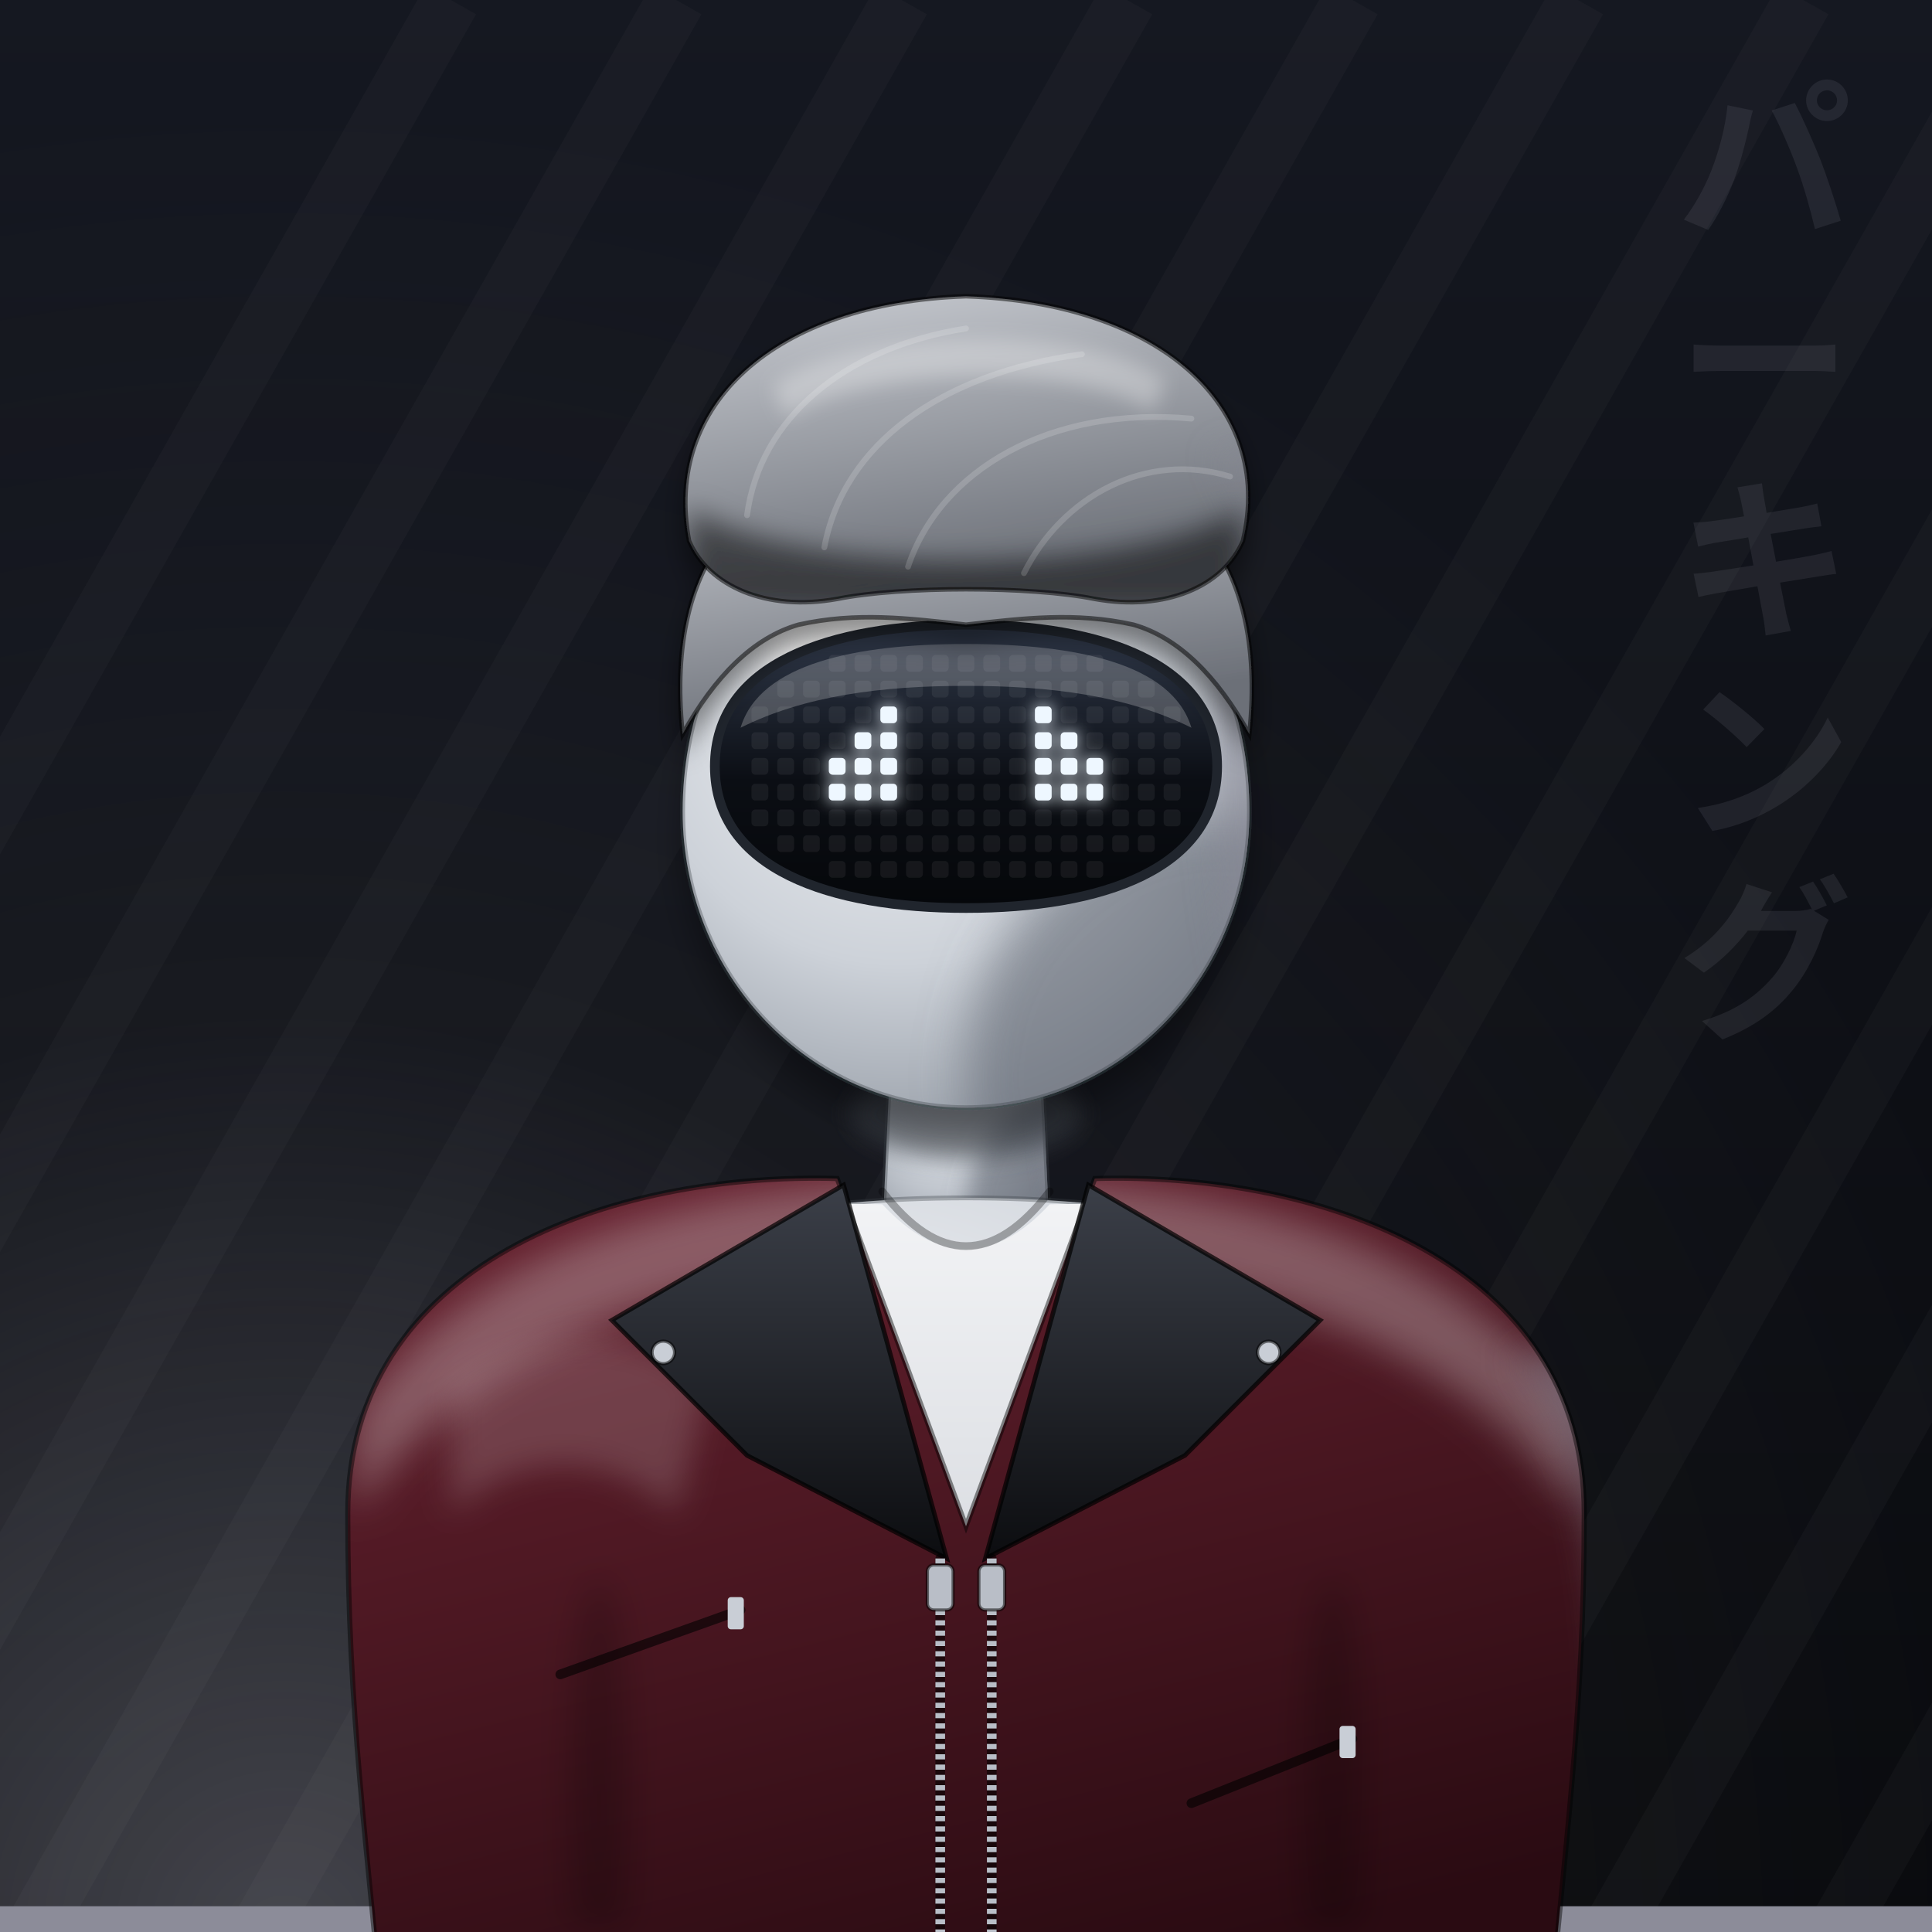
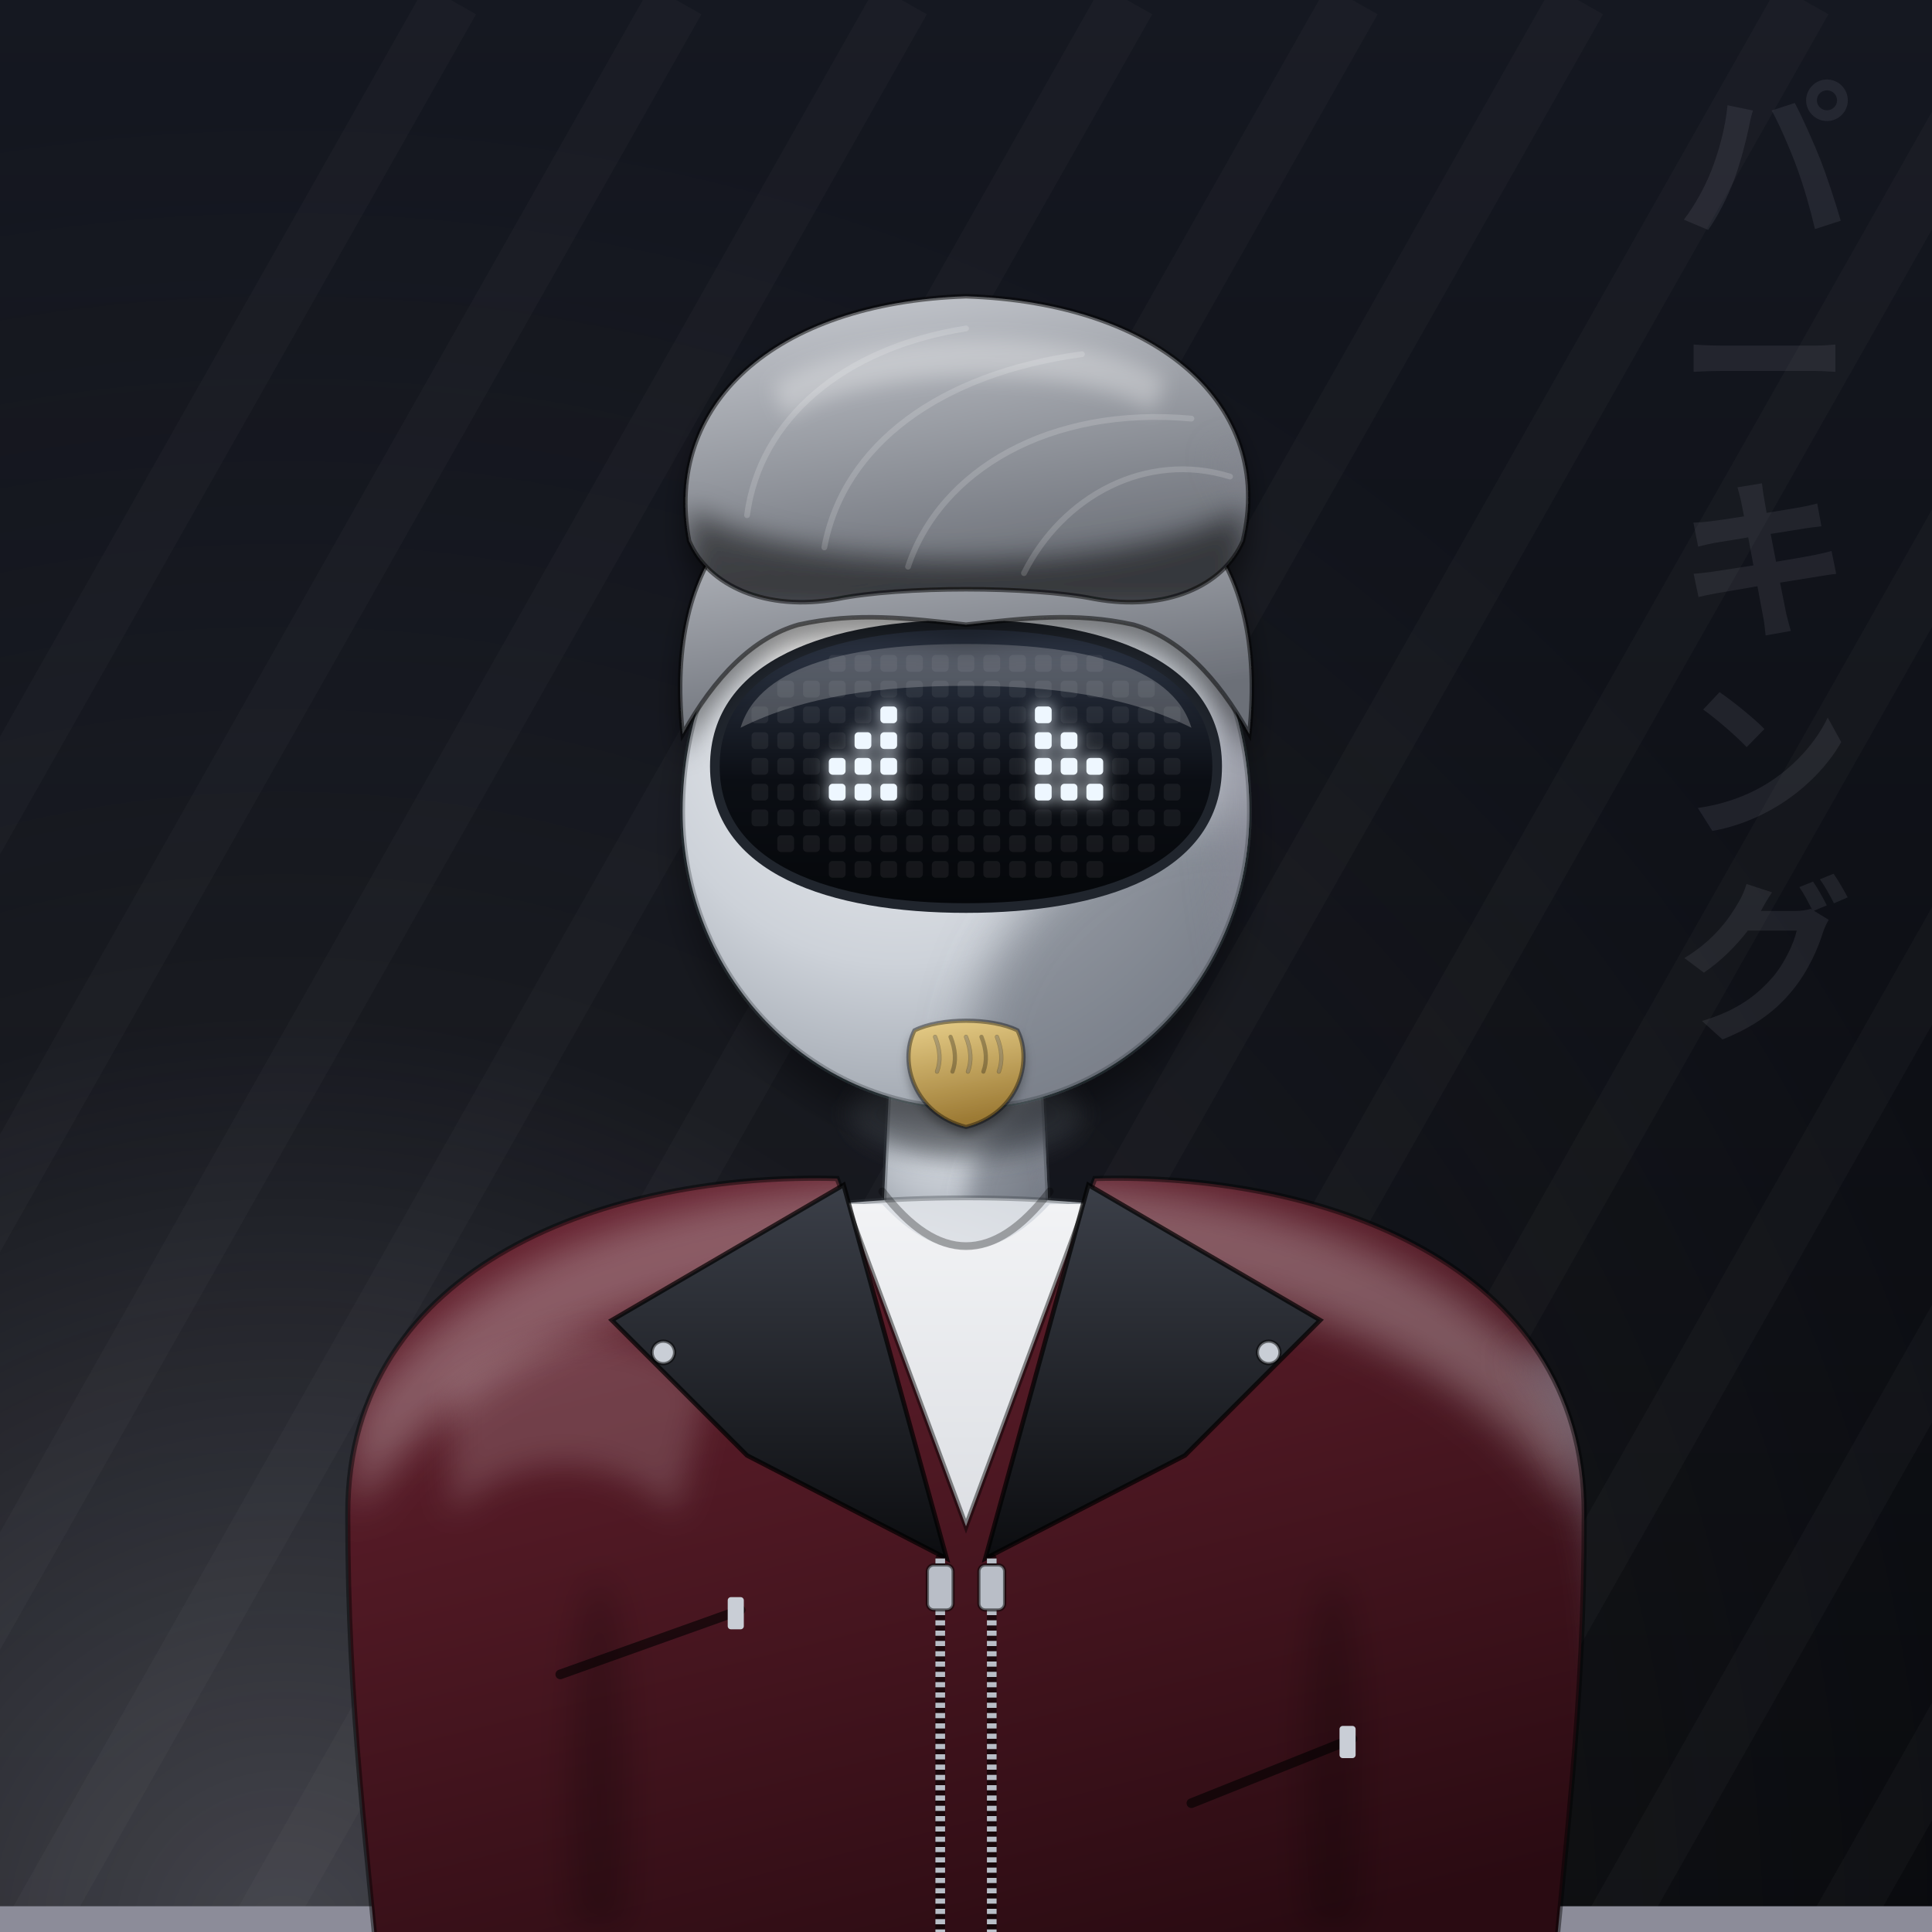
<svg xmlns="http://www.w3.org/2000/svg" viewBox="0 0 600 600" width="600" height="600">
  <defs>
    <linearGradient id="lg00001" x1="0" y1="0" x2="0" y2="1">
      <stop offset="0" stop-color="#151821" stop-opacity="1" />
      <stop offset="1" stop-color="#07080b" stop-opacity="1" />
    </linearGradient>
    <radialGradient id="rg00002" cx="0.15" cy="1" r="0.95">
      <stop offset="0" stop-color="#8c8c99" stop-opacity="0.45" />
      <stop offset="0.5" stop-color="#8c8c99" stop-opacity="0.08" />
      <stop offset="1" stop-color="#8c8c99" stop-opacity="0" />
    </radialGradient>
    <linearGradient id="lg00003" x1="0" y1="0" x2="0.3" y2="1">
      <stop offset="0" stop-color="#c9ccd2" stop-opacity="1" />
      <stop offset="1" stop-color="#6c7078" stop-opacity="1" />
    </linearGradient>
    <filter id="b8" x="-50%" y="-50%" width="200%" height="200%">
      <feGaussianBlur stdDeviation="4.8" />
    </filter>
    <clipPath id="cp00005">
      <path d="M212,198 C206,140 236,120 262,116 L338,116 C364,120 394,140 388,198 C378,180 366,168 352,164 C334,160 318,162 300,164 C282,162 266,160 248,164 C234,168 222,180 212,198 Z" />
    </clipPath>
    <linearGradient id="lg00006" x1="0" y1="0" x2="0.3" y2="1">
      <stop offset="0" stop-color="#c9ccd2" stop-opacity="1" />
      <stop offset="1" stop-color="#6c7078" stop-opacity="1" />
    </linearGradient>
    <filter id="b5" x="-50%" y="-50%" width="200%" height="200%">
      <feGaussianBlur stdDeviation="3.0" />
    </filter>
    <clipPath id="cp00009">
      <path d="M214,138 C206,96 240,64 300,62 C360,64 396,96 386,138 C380,152 362,160 340,156 C320,152 280,152 260,156 C238,160 220,152 214,138 Z" />
    </clipPath>
    <clipPath id="cp00010">
      <path d="M214,138 C206,96 240,64 300,62 C360,64 396,96 386,138 C380,152 362,160 340,156 C320,152 280,152 260,156 C238,160 220,152 214,138 Z" />
    </clipPath>
    <filter id="b7" x="-50%" y="-50%" width="200%" height="200%">
      <feGaussianBlur stdDeviation="4.2" />
    </filter>
    <filter id="ds00013" x="-30%" y="-30%" width="160%" height="160%">
      <feDropShadow dx="0" dy="6" stdDeviation="4.0" flood-opacity="0.45" />
    </filter>
    <clipPath id="cp00014">
      <path d="M278,296 L322,296 L326,384 L274,384 Z" />
    </clipPath>
    <radialGradient id="rg00015" cx="0.38" cy="0.3" r="0.85">
      <stop offset="0" stop-color="#f6f7f9" stop-opacity="1" />
      <stop offset="0.55" stop-color="#cdd2d9" stop-opacity="1" />
      <stop offset="1" stop-color="#8a919b" stop-opacity="1" />
    </radialGradient>
    <filter id="b6" x="-50%" y="-50%" width="200%" height="200%">
      <feGaussianBlur stdDeviation="3.6" />
    </filter>
    <filter id="b4" x="-50%" y="-50%" width="200%" height="200%">
      <feGaussianBlur stdDeviation="2.4" />
    </filter>
    <filter id="b2" x="-50%" y="-50%" width="200%" height="200%">
      <feGaussianBlur stdDeviation="1.2" />
    </filter>
    <clipPath id="cp00021">
      <path d="M118,480 C118,402 205,372 300,372 C395,372 482,402 482,480 C482,542 476,582 470,640 L130,640 C124,582 118,542 118,480 Z" />
    </clipPath>
    <radialGradient id="rg00022" cx="0.38" cy="0.3" r="0.85">
      <stop offset="0" stop-color="#f6f7f9" stop-opacity="1" />
      <stop offset="0.55" stop-color="#cdd2d9" stop-opacity="1" />
      <stop offset="1" stop-color="#8a919b" stop-opacity="1" />
    </radialGradient>
    <filter id="b26.0" x="-50%" y="-50%" width="200%" height="200%">
      <feGaussianBlur stdDeviation="15.6" />
    </filter>
    <filter id="b20.22222222222222" x="-50%" y="-50%" width="200%" height="200%">
      <feGaussianBlur stdDeviation="12.133" />
    </filter>
    <filter id="b18.2" x="-50%" y="-50%" width="200%" height="200%">
      <feGaussianBlur stdDeviation="10.92" />
    </filter>
    <linearGradient id="lg00027" x1="0" y1="0" x2="0" y2="1">
      <stop offset="0" stop-color="#f2f3f5" stop-opacity="1" />
      <stop offset="1" stop-color="#b9bec7" stop-opacity="1" />
    </linearGradient>
    <clipPath id="cp00028">
      <path d="M108,470 C108,392 190,364 260,366 L300,474 L340,366 C410,364 492,392 492,470 C492,532 486,572 480,640 L120,640 C114,572 108,532 108,470 Z" />
    </clipPath>
    <linearGradient id="lg00029" x1="0" y1="0" x2="0.35" y2="1">
      <stop offset="0" stop-color="#6a2230" stop-opacity="1" />
      <stop offset="1" stop-color="#2a0b12" stop-opacity="1" />
    </linearGradient>
    <filter id="b10" x="-50%" y="-50%" width="200%" height="200%">
      <feGaussianBlur stdDeviation="6.0" />
    </filter>
    <filter id="b9" x="-50%" y="-50%" width="200%" height="200%">
      <feGaussianBlur stdDeviation="5.4" />
    </filter>
    <clipPath id="cp00034">
      <path d="M108,470 C108,392 190,364 260,366 L300,474 L340,366 C410,364 492,392 492,470 C492,532 486,572 480,640 L120,640 C114,572 108,532 108,470 Z" />
    </clipPath>
    <linearGradient id="lg00036" x1="0" y1="0" x2="0" y2="1">
      <stop offset="0" stop-color="#3b3f48" stop-opacity="1" />
      <stop offset="1" stop-color="#0c0d10" stop-opacity="1" />
    </linearGradient>
    <linearGradient id="lg00037" x1="0" y1="0" x2="0" y2="1">
      <stop offset="0" stop-color="#3b3f48" stop-opacity="1" />
      <stop offset="1" stop-color="#0c0d10" stop-opacity="1" />
    </linearGradient>
    <clipPath id="cp00038">
      <path d="M300,122 C348.6,122 388,166.8 388,222 C388,272.8 348.6,314 300,314 C251.4,314 212,272.8 212,222 C212,166.8 251.4,122 300,122 Z" />
    </clipPath>
    <radialGradient id="rg00039" cx="0.38" cy="0.3" r="0.85">
      <stop offset="0" stop-color="#f6f7f9" stop-opacity="1" />
      <stop offset="0.55" stop-color="#cdd2d9" stop-opacity="1" />
      <stop offset="1" stop-color="#8a919b" stop-opacity="1" />
    </radialGradient>
    <filter id="b12.571428571428571" x="-50%" y="-50%" width="200%" height="200%">
      <feGaussianBlur stdDeviation="7.543" />
    </filter>
    <filter id="b9.777777777777779" x="-50%" y="-50%" width="200%" height="200%">
      <feGaussianBlur stdDeviation="5.867" />
    </filter>
    <filter id="b8.8" x="-50%" y="-50%" width="200%" height="200%">
      <feGaussianBlur stdDeviation="5.28" />
    </filter>
    <filter id="ds00045" x="-30%" y="-30%" width="160%" height="160%">
      <feDropShadow dx="0" dy="8" stdDeviation="5.0" flood-opacity="0.35" />
    </filter>
-     <linearGradient id="lg00046" x1="0" y1="0" x2="0" y2="1">
+     <linearGradient id="lg00046" x1="0" y1="0" x2="0.2" y2="1">
+       <stop offset="0" stop-color="#e8cf8a" stop-opacity="1" />
+       <stop offset="1" stop-color="#9c7a34" stop-opacity="1" />
+     </linearGradient>
+     <clipPath id="cp00049">
+       <path d="M284,290 C292,286 308,286 316,290 C321,300 316,316 300,320 C284,316 279,300 284,290 Z" />
+     </clipPath>
+     <filter id="ds00051" x="-30%" y="-30%" width="160%" height="160%">
+       <feDropShadow dx="0" dy="2" stdDeviation="1.5" flood-opacity="0.35" />
+     </filter>
+     <linearGradient id="lg00052" x1="0" y1="0" x2="0" y2="1">
      <stop offset="0" stop-color="#30394a" stop-opacity="1" />
      <stop offset="0.55" stop-color="#0b0e14" stop-opacity="1" />
      <stop offset="1" stop-color="#05070a" stop-opacity="1" />
    </linearGradient>
-     <filter id="fxglowled00047f" x="-20%" y="-20%" width="140%" height="140%">
+     <filter id="fxglowled00053f" x="-20%" y="-20%" width="140%" height="140%">
      <feGaussianBlur stdDeviation="2.5" result="b" />
      <feMerge>
        <feMergeNode in="b" />
        <feMergeNode in="SourceGraphic" />
      </feMerge>
    </filter>
-     <clipPath id="cp00048">
+     <clipPath id="cp00054">
      <path d="M222,208 C222,176 258,164 300,164 C342,164 378,176 378,208 C378,240 342,252 300,252 C258,252 222,240 222,208 Z" />
    </clipPath>
  </defs>
  <g id="Hintergrund">
    <rect width="600" height="600" fill="url(#lg00001)" />
    <rect width="600" height="600" fill="url(#rg00002)" />
    <path d="M-200,600 L140,0" stroke="#ffffff" stroke-opacity=".025" stroke-width="18" />
    <path d="M-130,600 L210,0" stroke="#ffffff" stroke-opacity=".025" stroke-width="18" />
    <path d="M-60,600 L280,0" stroke="#ffffff" stroke-opacity=".025" stroke-width="18" />
    <path d="M10,600 L350,0" stroke="#ffffff" stroke-opacity=".025" stroke-width="18" />
    <path d="M80,600 L420,0" stroke="#ffffff" stroke-opacity=".025" stroke-width="18" />
    <path d="M150,600 L490,0" stroke="#ffffff" stroke-opacity=".025" stroke-width="18" />
    <path d="M220,600 L560,0" stroke="#ffffff" stroke-opacity=".025" stroke-width="18" />
    <path d="M290,600 L630,0" stroke="#ffffff" stroke-opacity=".025" stroke-width="18" />
    <path d="M360,600 L700,0" stroke="#ffffff" stroke-opacity=".025" stroke-width="18" />
    <path d="M430,600 L770,0" stroke="#ffffff" stroke-opacity=".025" stroke-width="18" />
    <path d="M500,600 L840,0" stroke="#ffffff" stroke-opacity=".025" stroke-width="18" />
    <path d="M570,600 L910,0" stroke="#ffffff" stroke-opacity=".025" stroke-width="18" />
    <path d="M640,600 L980,0" stroke="#ffffff" stroke-opacity=".025" stroke-width="18" />
    <path d="M710,600 L1050,0" stroke="#ffffff" stroke-opacity=".025" stroke-width="18" />
    <text x="548" y="70" text-anchor="middle" font-size="54" font-weight="700" font-family="Yu Gothic, Meiryo, Noto Sans JP, sans-serif" fill="#8c8c99" fill-opacity=".14">パ</text>
    <text x="548" y="132" text-anchor="middle" font-size="54" font-weight="700" font-family="Yu Gothic, Meiryo, Noto Sans JP, sans-serif" fill="#8c8c99" fill-opacity=".14">ー</text>
    <text x="548" y="194" text-anchor="middle" font-size="54" font-weight="700" font-family="Yu Gothic, Meiryo, Noto Sans JP, sans-serif" fill="#8c8c99" fill-opacity=".14">キ</text>
    <text x="548" y="256" text-anchor="middle" font-size="54" font-weight="700" font-family="Yu Gothic, Meiryo, Noto Sans JP, sans-serif" fill="#8c8c99" fill-opacity=".14">ン</text>
    <text x="548" y="318" text-anchor="middle" font-size="54" font-weight="700" font-family="Yu Gothic, Meiryo, Noto Sans JP, sans-serif" fill="#8c8c99" fill-opacity=".14">グ</text>
    <rect y="592" width="600" height="8" fill="#8c8c99" />
  </g>
  <g id="Koerper">
    <path d="M278,296 L322,296 L326,384 L274,384 Z" fill="url(#rg00015)" />
    <g clip-path="url(#cp00014)">
      <path id="fxblur00016" d="M323.4,342.6 C336.3,342.6 346.8,359.2 346.8,379.6 C346.8,400 336.3,416.6 323.4,416.6 C310.5,416.6 300,400 300,379.6 C300,359.2 310.5,342.6 323.4,342.6 Z" fill="#5b626d" opacity="0.55" filter="url(#b6)" />
      <path id="fxblur00017" d="M291.7,307.4 C297.4,307.4 302.1,312.6 302.1,318.9 C302.1,325.2 297.4,330.3 291.7,330.3 C285.9,330.3 281.3,325.2 281.3,318.9 C281.3,312.6 285.9,307.4 291.7,307.4 Z" fill="#ffffff" opacity="0.9" filter="url(#b4)" />
      <path id="fxblur00018" d="M289.6,310.1 C291.3,310.1 292.7,311.7 292.7,313.6 C292.7,315.5 291.3,317.1 289.6,317.1 C287.9,317.1 286.5,315.5 286.5,313.6 C286.5,311.7 287.9,310.1 289.6,310.1 Z" fill="#ffffff" opacity="1" filter="url(#b2)" />
      <path id="fxblur00019" d="M330.2,291.6 C334.2,291.6 337.4,311.3 337.4,335.6 C337.4,359.9 334.2,379.6 330.2,379.6 C326.1,379.6 322.9,359.9 322.9,335.6 C322.9,311.3 326.1,291.6 330.2,291.6 Z" fill="#8c8c99" opacity="0.55" filter="url(#b4)" />
    </g>
    <path d="M278,296 L322,296 L326,384 L274,384 Z" fill="none" stroke="#3a3f47" stroke-opacity=".35" stroke-width="1.5" />
    <path id="fxblur00020" d="M300,332 C319.9,332 336,338.3 336,346 C336,353.7 319.9,360 300,360 C280.1,360 264,353.7 264,346 C264,338.3 280.1,332 300,332 Z" fill="#3a3f47" opacity="0.6" filter="url(#b6)" />
    <path d="M118,480 C118,402 205,372 300,372 C395,372 482,402 482,480 C482,542 476,582 470,640 L130,640 C124,582 118,542 118,480 Z" fill="url(#rg00022)" />
    <g clip-path="url(#cp00021)">
      <path id="fxblur00023" d="M463.8,514 C554.3,514 627.6,564.4 627.6,626.6 C627.6,688.8 554.3,739.2 463.8,739.2 C373.3,739.2 300,688.8 300,626.6 C300,564.4 373.3,514 463.8,514 Z" fill="#5b626d" opacity="0.55" filter="url(#b26.0)" />
      <path id="fxblur00024" d="M241.8,406.8 C282,406.8 314.6,422.4 314.6,441.7 C314.6,460.9 282,476.5 241.8,476.5 C201.6,476.5 169,460.9 169,441.7 C169,422.4 201.6,406.8 241.8,406.8 Z" fill="#ffffff" opacity="0.9" filter="url(#b20.22222222222222)" />
      <path id="fxblur00025" d="M227.2,414.9 C239.3,414.9 249,419.7 249,425.6 C249,431.5 239.3,436.3 227.2,436.3 C215.1,436.3 205.4,431.5 205.4,425.6 C205.4,419.7 215.1,414.9 227.2,414.9 Z" fill="#ffffff" opacity="1" filter="url(#b2)" />
      <path id="fxblur00026" d="M511.1,358.6 C539.3,358.6 562.1,418.6 562.1,492.6 C562.1,566.6 539.3,626.6 511.1,626.6 C483,626.6 460.2,566.6 460.2,492.6 C460.2,418.6 483,358.6 511.1,358.6 Z" fill="#8c8c99" opacity="0.55" filter="url(#b18.2)" />
    </g>
    <path d="M118,480 C118,402 205,372 300,372 C395,372 482,402 482,480 C482,542 476,582 470,640 L130,640 C124,582 118,542 118,480 Z" fill="none" stroke="#3a3f47" stroke-opacity=".35" stroke-width="1.5" />
  </g>
  <g id="Oberteil">
    <path d="M116,478 C116,400 190,372 274,374 Q300,402 326,374 C410,372 484,400 484,478 C484,540 478,580 472,640 L128,640 C122,580 116,540 116,478 Z" fill="url(#lg00027)" />
    <path d="M274,370 Q300,404 326,370" fill="none" stroke="#000" stroke-opacity="0.3" stroke-width="2.4" stroke-linecap="round" stroke-linejoin="round" />
    <path d="M108,470 C108,392 190,364 260,366 L300,474 L340,366 C410,364 492,392 492,470 C492,532 486,572 480,640 L120,640 C114,572 108,532 108,470 Z" fill="url(#lg00029)" />
    <g clip-path="url(#cp00028)">
      <path id="fxblur00030" d="M110,470 C150,410 230,392 300,392 C370,392 450,410 490,470 L490,440 C450,380 370,366 300,366 C230,366 150,380 110,440 Z" fill="#ffffff" opacity="0.275" filter="url(#b10)" />
      <path id="fxblur00031" d="M186,490 C191,490 195,521.3 195,560 C195,598.7 191,630 186,630 C181,630 177,598.7 177,560 C177,521.3 181,490 186,490 Z" fill="#000000" opacity="0.22" filter="url(#b9)" />
      <path id="fxblur00032" d="M414,490 C419,490 423,521.3 423,560 C423,598.7 419,630 414,630 C409,630 405,598.7 405,560 C405,521.3 409,490 414,490 Z" fill="#000000" opacity="0.22" filter="url(#b9)" />
      <path id="fxblur00033" d="M470,420 C510,470 505,560 490,640 L520,640 L520,420 Z" fill="#8c8c99" opacity="0.6" filter="url(#b10)" />
    </g>
    <path d="M108,470 C108,392 190,364 260,366 L300,474 L340,366 C410,364 492,392 492,470 C492,532 486,572 480,640 L120,640 C114,572 108,532 108,470 Z" fill="none" stroke="#000" stroke-opacity=".45" stroke-width="1.6" />
    <g clip-path="url(#cp00034)">
      <path id="fxblur00035" d="M140,430 C170,410 200,410 220,430 L210,470 C190,450 160,450 140,470 Z" fill="#ffffff" opacity="0.16" filter="url(#b8)" />
    </g>
    <path d="M262,368 L190,410 L232,452 L294,484 Z" fill="url(#lg00036)" stroke="#000" stroke-opacity=".7" stroke-width="1.4" />
    <path d="M338,368 L410,410 L368,452 L306,484 Z" fill="url(#lg00037)" stroke="#000" stroke-opacity=".7" stroke-width="1.4" />
    <circle cx="206" cy="420" r="3.5" fill="#c9ced6" stroke="#000" stroke-opacity=".5" />
    <circle cx="394" cy="420" r="3.5" fill="#c9ced6" stroke="#000" stroke-opacity=".5" />
    <path d="M292,484 L292,640" fill="none" stroke="#000" stroke-opacity="0.55" stroke-width="3" stroke-linecap="round" stroke-linejoin="round" />
    <path d="M292,484 L292,640" stroke="#b9bec7" stroke-width="3" stroke-dasharray="1.6 1.6" fill="none" />
    <rect x="288" y="486" width="8" height="14" rx="2" fill="#b9bec7" stroke="#000" stroke-opacity=".5" />
    <path d="M308,484 L308,640" fill="none" stroke="#000" stroke-opacity="0.55" stroke-width="3" stroke-linecap="round" stroke-linejoin="round" />
    <path d="M308,484 L308,640" stroke="#b9bec7" stroke-width="3" stroke-dasharray="1.6 1.6" fill="none" />
    <rect x="304" y="486" width="8" height="14" rx="2" fill="#b9bec7" stroke="#000" stroke-opacity=".5" />
    <path d="M174,520 L230,500" fill="none" stroke="#000" stroke-opacity="0.6" stroke-width="3" stroke-linecap="round" stroke-linejoin="round" />
    <path d="M370,560 L420,540" fill="none" stroke="#000" stroke-opacity="0.6" stroke-width="3" stroke-linecap="round" stroke-linejoin="round" />
    <rect x="226" y="496" width="5" height="10" rx="1" fill="#c9ced6" />
    <rect x="416" y="536" width="5" height="10" rx="1" fill="#c9ced6" />
  </g>
  <g id="Kopf" transform="translate(0,30)">
    <g id="fxds00044" filter="url(#ds00045)">
      <path d="M300,122 C348.6,122 388,166.8 388,222 C388,272.8 348.6,314 300,314 C251.4,314 212,272.8 212,222 C212,166.8 251.4,122 300,122 Z" fill="url(#rg00039)" />
      <g clip-path="url(#cp00038)">
        <path id="fxblur00040" d="M379.2,223.8 C422.9,223.8 458.4,259.9 458.4,304.4 C458.4,348.9 422.9,385 379.2,385 C335.5,385 300,348.9 300,304.4 C300,259.9 335.5,223.8 379.2,223.8 Z" fill="#5b626d" opacity="0.55" filter="url(#b12.571428571428571)" />
        <path id="fxblur00041" d="M271.8,147 C291.3,147 307,158.1 307,171.9 C307,185.7 291.3,196.9 271.8,196.9 C252.4,196.9 236.6,185.7 236.6,171.9 C236.6,158.1 252.4,147 271.8,147 Z" fill="#ffffff" opacity="0.9" filter="url(#b9.777777777777779)" />
        <path id="fxblur00042" d="M264.8,152.7 C270.6,152.7 275.4,156.2 275.4,160.4 C275.4,164.6 270.6,168.1 264.8,168.1 C259,168.1 254.2,164.6 254.2,160.4 C254.2,156.2 259,152.7 264.8,152.7 Z" fill="#ffffff" opacity="1" filter="url(#b2)" />
        <path id="fxblur00043" d="M402.1,112.4 C415.7,112.4 426.7,155.4 426.7,208.4 C426.7,261.4 415.7,304.4 402.1,304.4 C388.5,304.4 377.4,261.4 377.4,208.4 C377.4,155.4 388.5,112.4 402.1,112.4 Z" fill="#8c8c99" opacity="0.55" filter="url(#b8.8)" />
      </g>
      <path d="M300,122 C348.6,122 388,166.8 388,222 C388,272.8 348.6,314 300,314 C251.4,314 212,272.8 212,222 C212,166.8 251.4,122 300,122 Z" fill="none" stroke="#3a3f47" stroke-opacity=".35" stroke-width="1.5" />
    </g>
  </g>
+   <g id="Bart" transform="translate(0,30)">
+     <g id="fxds00050" filter="url(#ds00051)">
+       <path d="M284,290 C292,286 308,286 316,290 C321,300 316,316 300,320 C284,316 279,300 284,290 Z" fill="url(#lg00046)" />
+       <g clip-path="url(#cp00049)">
+         <path id="fxblur00047" d="M250,262 C270,256 300,256 318,262 L318,276 C300,270 270,270 250,276 Z" fill="#ffffff" opacity="0.18" filter="url(#b5)" />
+         <path id="fxblur00048" d="M372,214 C398,246 394,290 360,320 L420,330 L420,200 Z" fill="#8c8c99" opacity="0.28" filter="url(#b8)" />
+         <path d="M290.4,292 q2.4,6 0.6,10.8" fill="none" stroke="#000" stroke-opacity="0.28" stroke-width="1.3" stroke-linecap="round" stroke-linejoin="round" />
+         <path d="M295.2,292 q2.4,6 0.6,10.8" fill="none" stroke="#000" stroke-opacity="0.28" stroke-width="1.3" stroke-linecap="round" stroke-linejoin="round" />
+         <path d="M300,292 q2.4,6 0.6,10.8" fill="none" stroke="#000" stroke-opacity="0.28" stroke-width="1.3" stroke-linecap="round" stroke-linejoin="round" />
+         <path d="M304.8,292 q2.4,6 0.6,10.8" fill="none" stroke="#000" stroke-opacity="0.28" stroke-width="1.3" stroke-linecap="round" stroke-linejoin="round" />
+         <path d="M309.6,292 q2.4,6 0.6,10.8" fill="none" stroke="#000" stroke-opacity="0.28" stroke-width="1.3" stroke-linecap="round" stroke-linejoin="round" />
+         <path d="M290.4,292 q2.4,6 0.6,10.8" fill="none" stroke="#ffffff" stroke-opacity="0.16" stroke-width="1" stroke-linecap="round" stroke-linejoin="round" />
+         <path d="M300,292 q2.4,6 0.6,10.8" fill="none" stroke="#ffffff" stroke-opacity="0.16" stroke-width="1" stroke-linecap="round" stroke-linejoin="round" />
+         <path d="M309.6,292 q2.4,6 0.6,10.8" fill="none" stroke="#ffffff" stroke-opacity="0.16" stroke-width="1" stroke-linecap="round" stroke-linejoin="round" />
+       </g>
+       <path d="M284,290 C292,286 308,286 316,290 C321,300 316,316 300,320 C284,316 279,300 284,290 Z" fill="none" stroke="#000" stroke-opacity=".38" stroke-width="1.3" />
+     </g>
+   </g>
  <g id="Visier" transform="translate(0,30)">
-     <path d="M222,208 C222,176 258,164 300,164 C342,164 378,176 378,208 C378,240 342,252 300,252 C258,252 222,240 222,208 Z" fill="url(#lg00046)" stroke="#20252d" stroke-width="3" />
+     <path d="M222,208 C222,176 258,164 300,164 C342,164 378,176 378,208 C378,240 342,252 300,252 C258,252 222,240 222,208 Z" fill="url(#lg00052)" stroke="#20252d" stroke-width="3" />
    <g fill="#ffffff" fill-opacity=".06">
      <rect x="257.4" y="173.4" width="5.2" height="5.2" rx="1.2" />
      <rect x="265.4" y="173.4" width="5.2" height="5.2" rx="1.2" />
      <rect x="273.4" y="173.4" width="5.2" height="5.2" rx="1.2" />
      <rect x="281.4" y="173.4" width="5.2" height="5.2" rx="1.2" />
      <rect x="289.4" y="173.4" width="5.2" height="5.2" rx="1.2" />
      <rect x="297.4" y="173.4" width="5.2" height="5.2" rx="1.2" />
      <rect x="305.4" y="173.4" width="5.2" height="5.2" rx="1.2" />
      <rect x="313.4" y="173.4" width="5.2" height="5.2" rx="1.2" />
      <rect x="321.4" y="173.4" width="5.2" height="5.2" rx="1.2" />
      <rect x="329.4" y="173.4" width="5.2" height="5.2" rx="1.2" />
      <rect x="337.4" y="173.4" width="5.2" height="5.2" rx="1.2" />
      <rect x="241.4" y="181.4" width="5.2" height="5.2" rx="1.2" />
      <rect x="249.4" y="181.4" width="5.2" height="5.2" rx="1.2" />
      <rect x="257.4" y="181.4" width="5.2" height="5.2" rx="1.2" />
      <rect x="265.4" y="181.4" width="5.2" height="5.2" rx="1.2" />
      <rect x="273.4" y="181.4" width="5.2" height="5.2" rx="1.2" />
      <rect x="281.4" y="181.4" width="5.2" height="5.2" rx="1.2" />
      <rect x="289.4" y="181.4" width="5.2" height="5.2" rx="1.2" />
      <rect x="297.4" y="181.4" width="5.2" height="5.2" rx="1.2" />
      <rect x="305.4" y="181.4" width="5.2" height="5.2" rx="1.2" />
      <rect x="313.4" y="181.4" width="5.2" height="5.2" rx="1.2" />
      <rect x="321.4" y="181.4" width="5.2" height="5.2" rx="1.2" />
      <rect x="329.4" y="181.4" width="5.2" height="5.2" rx="1.2" />
      <rect x="337.4" y="181.4" width="5.2" height="5.2" rx="1.2" />
      <rect x="345.4" y="181.4" width="5.2" height="5.2" rx="1.2" />
      <rect x="353.4" y="181.4" width="5.2" height="5.2" rx="1.2" />
      <rect x="233.4" y="189.4" width="5.2" height="5.2" rx="1.2" />
      <rect x="241.4" y="189.4" width="5.2" height="5.2" rx="1.2" />
      <rect x="249.4" y="189.4" width="5.2" height="5.2" rx="1.2" />
      <rect x="257.4" y="189.4" width="5.2" height="5.2" rx="1.2" />
      <rect x="265.4" y="189.4" width="5.2" height="5.2" rx="1.2" />
      <rect x="273.4" y="189.4" width="5.2" height="5.2" rx="1.2" />
      <rect x="281.4" y="189.4" width="5.2" height="5.2" rx="1.2" />
      <rect x="289.4" y="189.4" width="5.2" height="5.2" rx="1.2" />
      <rect x="297.4" y="189.4" width="5.2" height="5.2" rx="1.2" />
      <rect x="305.4" y="189.4" width="5.2" height="5.2" rx="1.2" />
      <rect x="313.4" y="189.4" width="5.2" height="5.2" rx="1.2" />
      <rect x="321.4" y="189.4" width="5.2" height="5.2" rx="1.2" />
      <rect x="329.4" y="189.4" width="5.2" height="5.2" rx="1.2" />
      <rect x="337.4" y="189.4" width="5.2" height="5.2" rx="1.2" />
      <rect x="345.4" y="189.4" width="5.2" height="5.2" rx="1.2" />
      <rect x="353.4" y="189.4" width="5.2" height="5.2" rx="1.2" />
      <rect x="361.4" y="189.4" width="5.2" height="5.2" rx="1.2" />
      <rect x="233.4" y="197.4" width="5.2" height="5.2" rx="1.2" />
      <rect x="241.4" y="197.4" width="5.2" height="5.2" rx="1.2" />
      <rect x="249.4" y="197.4" width="5.2" height="5.2" rx="1.2" />
      <rect x="257.4" y="197.4" width="5.2" height="5.2" rx="1.2" />
      <rect x="265.4" y="197.4" width="5.2" height="5.2" rx="1.2" />
      <rect x="273.4" y="197.4" width="5.2" height="5.2" rx="1.2" />
      <rect x="281.4" y="197.4" width="5.2" height="5.2" rx="1.2" />
      <rect x="289.4" y="197.4" width="5.2" height="5.2" rx="1.2" />
      <rect x="297.4" y="197.4" width="5.2" height="5.2" rx="1.2" />
      <rect x="305.4" y="197.4" width="5.2" height="5.2" rx="1.2" />
      <rect x="313.4" y="197.4" width="5.2" height="5.2" rx="1.2" />
      <rect x="321.4" y="197.4" width="5.2" height="5.2" rx="1.2" />
      <rect x="329.4" y="197.4" width="5.2" height="5.2" rx="1.2" />
      <rect x="337.4" y="197.4" width="5.2" height="5.2" rx="1.2" />
      <rect x="345.4" y="197.4" width="5.2" height="5.2" rx="1.2" />
      <rect x="353.4" y="197.4" width="5.2" height="5.2" rx="1.2" />
      <rect x="361.4" y="197.4" width="5.2" height="5.2" rx="1.2" />
      <rect x="233.4" y="205.4" width="5.2" height="5.2" rx="1.2" />
      <rect x="241.4" y="205.4" width="5.2" height="5.2" rx="1.2" />
      <rect x="249.4" y="205.4" width="5.2" height="5.2" rx="1.2" />
      <rect x="257.4" y="205.4" width="5.2" height="5.2" rx="1.2" />
      <rect x="265.4" y="205.4" width="5.2" height="5.2" rx="1.2" />
      <rect x="273.4" y="205.4" width="5.2" height="5.2" rx="1.2" />
      <rect x="281.4" y="205.4" width="5.2" height="5.2" rx="1.2" />
      <rect x="289.4" y="205.4" width="5.2" height="5.2" rx="1.2" />
      <rect x="297.4" y="205.4" width="5.2" height="5.2" rx="1.2" />
      <rect x="305.4" y="205.4" width="5.2" height="5.2" rx="1.2" />
      <rect x="313.4" y="205.4" width="5.2" height="5.2" rx="1.2" />
      <rect x="321.4" y="205.4" width="5.2" height="5.2" rx="1.2" />
      <rect x="329.4" y="205.4" width="5.2" height="5.2" rx="1.2" />
      <rect x="337.4" y="205.4" width="5.2" height="5.2" rx="1.2" />
      <rect x="345.4" y="205.4" width="5.2" height="5.2" rx="1.2" />
      <rect x="353.4" y="205.4" width="5.2" height="5.2" rx="1.2" />
      <rect x="361.4" y="205.4" width="5.2" height="5.2" rx="1.2" />
      <rect x="233.4" y="213.4" width="5.2" height="5.2" rx="1.2" />
      <rect x="241.4" y="213.4" width="5.2" height="5.2" rx="1.2" />
      <rect x="249.4" y="213.4" width="5.2" height="5.2" rx="1.2" />
      <rect x="257.4" y="213.4" width="5.2" height="5.2" rx="1.2" />
      <rect x="265.4" y="213.4" width="5.2" height="5.2" rx="1.2" />
      <rect x="273.4" y="213.4" width="5.2" height="5.2" rx="1.2" />
      <rect x="281.4" y="213.4" width="5.2" height="5.2" rx="1.2" />
      <rect x="289.4" y="213.4" width="5.2" height="5.2" rx="1.2" />
      <rect x="297.4" y="213.4" width="5.2" height="5.2" rx="1.2" />
      <rect x="305.4" y="213.4" width="5.2" height="5.2" rx="1.2" />
      <rect x="313.4" y="213.4" width="5.2" height="5.2" rx="1.2" />
      <rect x="321.4" y="213.4" width="5.2" height="5.2" rx="1.2" />
      <rect x="329.4" y="213.4" width="5.2" height="5.2" rx="1.2" />
      <rect x="337.4" y="213.4" width="5.2" height="5.2" rx="1.2" />
      <rect x="345.4" y="213.4" width="5.2" height="5.2" rx="1.2" />
      <rect x="353.4" y="213.4" width="5.2" height="5.2" rx="1.2" />
      <rect x="361.4" y="213.4" width="5.2" height="5.2" rx="1.2" />
      <rect x="233.4" y="221.4" width="5.2" height="5.2" rx="1.2" />
      <rect x="241.4" y="221.4" width="5.2" height="5.2" rx="1.2" />
      <rect x="249.4" y="221.4" width="5.2" height="5.2" rx="1.2" />
      <rect x="257.4" y="221.4" width="5.2" height="5.2" rx="1.2" />
      <rect x="265.4" y="221.4" width="5.2" height="5.2" rx="1.2" />
      <rect x="273.4" y="221.4" width="5.2" height="5.2" rx="1.2" />
      <rect x="281.4" y="221.4" width="5.2" height="5.2" rx="1.2" />
      <rect x="289.4" y="221.4" width="5.2" height="5.2" rx="1.2" />
      <rect x="297.4" y="221.4" width="5.2" height="5.2" rx="1.2" />
      <rect x="305.4" y="221.4" width="5.2" height="5.2" rx="1.2" />
      <rect x="313.4" y="221.4" width="5.2" height="5.2" rx="1.2" />
      <rect x="321.4" y="221.4" width="5.2" height="5.2" rx="1.2" />
      <rect x="329.4" y="221.4" width="5.2" height="5.2" rx="1.2" />
      <rect x="337.4" y="221.4" width="5.2" height="5.2" rx="1.2" />
      <rect x="345.4" y="221.4" width="5.2" height="5.2" rx="1.2" />
      <rect x="353.4" y="221.4" width="5.2" height="5.2" rx="1.2" />
      <rect x="361.4" y="221.4" width="5.2" height="5.2" rx="1.2" />
      <rect x="241.4" y="229.4" width="5.2" height="5.2" rx="1.2" />
      <rect x="249.4" y="229.4" width="5.2" height="5.2" rx="1.2" />
      <rect x="257.4" y="229.4" width="5.2" height="5.2" rx="1.2" />
      <rect x="265.4" y="229.4" width="5.2" height="5.2" rx="1.2" />
      <rect x="273.4" y="229.4" width="5.2" height="5.2" rx="1.2" />
      <rect x="281.4" y="229.4" width="5.2" height="5.2" rx="1.2" />
      <rect x="289.4" y="229.4" width="5.2" height="5.2" rx="1.2" />
      <rect x="297.4" y="229.4" width="5.2" height="5.2" rx="1.2" />
      <rect x="305.4" y="229.4" width="5.2" height="5.2" rx="1.2" />
      <rect x="313.4" y="229.4" width="5.2" height="5.2" rx="1.2" />
      <rect x="321.4" y="229.4" width="5.2" height="5.2" rx="1.2" />
      <rect x="329.4" y="229.4" width="5.2" height="5.2" rx="1.2" />
      <rect x="337.4" y="229.4" width="5.2" height="5.2" rx="1.2" />
      <rect x="345.4" y="229.4" width="5.2" height="5.2" rx="1.2" />
      <rect x="353.4" y="229.4" width="5.2" height="5.2" rx="1.2" />
      <rect x="257.4" y="237.4" width="5.2" height="5.2" rx="1.2" />
      <rect x="265.4" y="237.4" width="5.2" height="5.2" rx="1.2" />
      <rect x="273.4" y="237.4" width="5.2" height="5.2" rx="1.2" />
      <rect x="281.4" y="237.4" width="5.2" height="5.2" rx="1.2" />
      <rect x="289.4" y="237.4" width="5.2" height="5.2" rx="1.2" />
      <rect x="297.4" y="237.4" width="5.2" height="5.2" rx="1.2" />
      <rect x="305.4" y="237.4" width="5.2" height="5.2" rx="1.2" />
      <rect x="313.4" y="237.4" width="5.2" height="5.2" rx="1.2" />
      <rect x="321.4" y="237.4" width="5.2" height="5.2" rx="1.2" />
      <rect x="329.4" y="237.4" width="5.2" height="5.2" rx="1.2" />
      <rect x="337.4" y="237.4" width="5.2" height="5.2" rx="1.2" />
    </g>
  </g>
  <g id="Augen" transform="translate(0,30)">
-     <g id="fxglowled00047" fill="#eef7ff" filter="url(#fxglowled00047f)">
+     <g id="fxglowled00053" fill="#eef7ff" filter="url(#fxglowled00053f)">
      <rect x="273.4" y="189.4" width="5.2" height="5.2" rx="1.2" />
      <rect x="321.4" y="189.4" width="5.2" height="5.2" rx="1.2" />
      <rect x="265.4" y="197.4" width="5.2" height="5.2" rx="1.2" />
      <rect x="273.4" y="197.4" width="5.2" height="5.2" rx="1.2" />
      <rect x="321.4" y="197.4" width="5.2" height="5.2" rx="1.2" />
      <rect x="329.4" y="197.4" width="5.2" height="5.2" rx="1.2" />
      <rect x="257.4" y="205.4" width="5.2" height="5.2" rx="1.2" />
      <rect x="265.4" y="205.4" width="5.2" height="5.2" rx="1.2" />
      <rect x="273.4" y="205.4" width="5.2" height="5.2" rx="1.2" />
      <rect x="321.4" y="205.4" width="5.2" height="5.2" rx="1.2" />
      <rect x="329.4" y="205.4" width="5.2" height="5.2" rx="1.2" />
      <rect x="337.4" y="205.4" width="5.2" height="5.2" rx="1.2" />
      <rect x="257.4" y="213.4" width="5.2" height="5.2" rx="1.2" />
      <rect x="265.4" y="213.4" width="5.2" height="5.2" rx="1.2" />
      <rect x="273.4" y="213.4" width="5.2" height="5.2" rx="1.2" />
      <rect x="321.4" y="213.4" width="5.2" height="5.2" rx="1.2" />
      <rect x="329.4" y="213.4" width="5.2" height="5.2" rx="1.2" />
      <rect x="337.4" y="213.4" width="5.2" height="5.2" rx="1.2" />
    </g>
-     <g clip-path="url(#cp00048)">
+     <g clip-path="url(#cp00054)">
      <path d="M230,196 C236,176 266,170 300,170 C334,170 364,176 370,196 C350,186 326,183 300,183 C274,183 250,186 230,196 Z" fill="#ffffff" fill-opacity=".22" />
    </g>
  </g>
  <g id="Haare" transform="translate(0,30)">
    <g id="fxds00012" filter="url(#ds00013)">
      <path d="M212,198 C206,140 236,120 262,116 L338,116 C364,120 394,140 388,198 C378,180 366,168 352,164 C334,160 318,162 300,164 C282,162 266,160 248,164 C234,168 222,180 212,198 Z" fill="url(#lg00003)" />
      <g clip-path="url(#cp00005)">
        <path id="fxblur00004" d="M376,110 C404,160 408,220 400,270 L430,270 L430,100 Z" fill="#8c8c99" opacity="0.22" filter="url(#b8)" />
      </g>
      <path d="M212,198 C206,140 236,120 262,116 L338,116 C364,120 394,140 388,198 C378,180 366,168 352,164 C334,160 318,162 300,164 C282,162 266,160 248,164 C234,168 222,180 212,198 Z" fill="none" stroke="#000" stroke-opacity="0.5" stroke-width="1.4" />
      <path d="M214,138 C206,96 240,64 300,62 C360,64 396,96 386,138 C380,152 362,160 340,156 C320,152 280,152 260,156 C238,160 220,152 214,138 Z" fill="url(#lg00006)" />
      <g clip-path="url(#cp00009)">
        <path id="fxblur00007" d="M240,90 C262,72 338,70 362,88 L358,98 C334,82 266,84 244,100 Z" fill="#ffffff" opacity="0.3" filter="url(#b5)" />
        <path id="fxblur00008" d="M376,110 C404,160 408,220 400,270 L430,270 L430,100 Z" fill="#8c8c99" opacity="0.22" filter="url(#b8)" />
      </g>
      <path d="M214,138 C206,96 240,64 300,62 C360,64 396,96 386,138 C380,152 362,160 340,156 C320,152 280,152 260,156 C238,160 220,152 214,138 Z" fill="none" stroke="#000" stroke-opacity="0.5" stroke-width="1.4" />
      <g clip-path="url(#cp00010)">
        <path id="fxblur00011" d="M214,128 C250,150 350,150 386,128 L386,160 L214,160 Z" fill="#000" opacity="0.5" filter="url(#b7)" />
      </g>
      <path d="M232,130 C236,100 262,78 300,72" fill="none" stroke="#ffffff" stroke-opacity="0.16" stroke-width="1.8" stroke-linecap="round" stroke-linejoin="round" />
      <path d="M256,140 C262,108 292,86 336,80" fill="none" stroke="#ffffff" stroke-opacity="0.16" stroke-width="1.8" stroke-linecap="round" stroke-linejoin="round" />
      <path d="M282,146 C292,116 326,96 370,100" fill="none" stroke="#ffffff" stroke-opacity="0.16" stroke-width="1.8" stroke-linecap="round" stroke-linejoin="round" />
      <path d="M318,148 C330,124 356,110 382,118" fill="none" stroke="#ffffff" stroke-opacity="0.16" stroke-width="1.8" stroke-linecap="round" stroke-linejoin="round" />
    </g>
  </g>
</svg>
